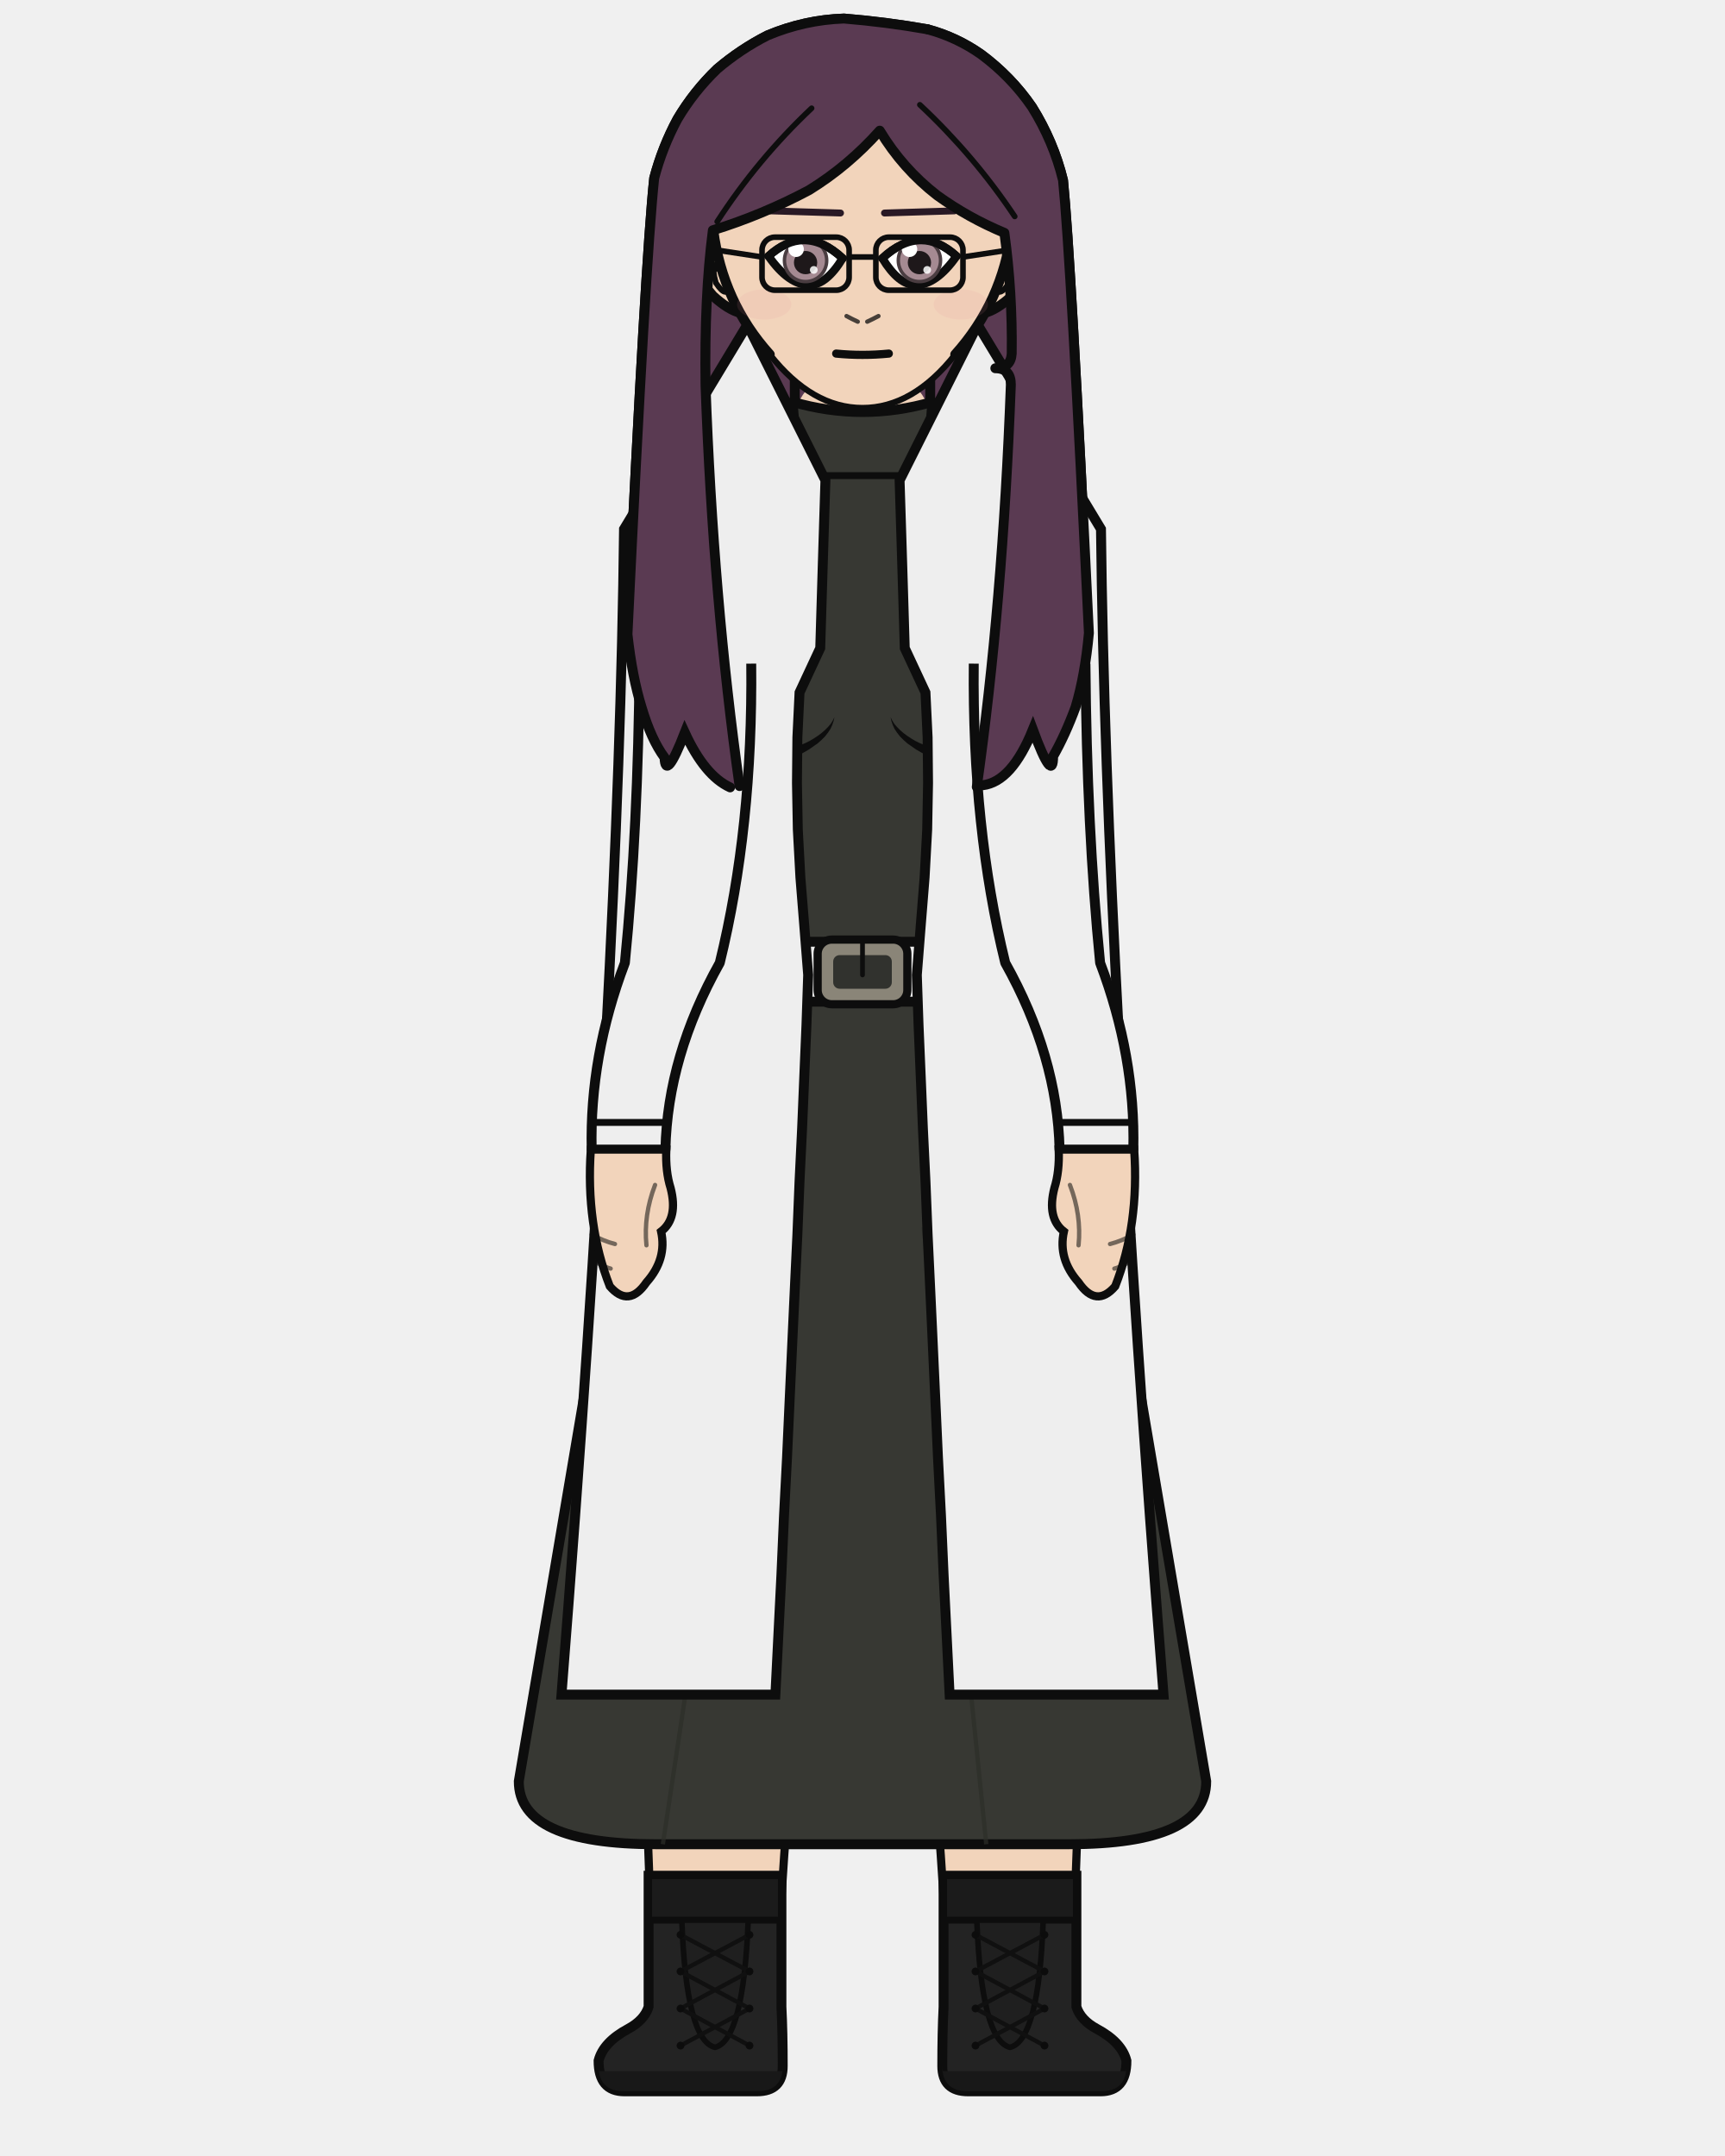
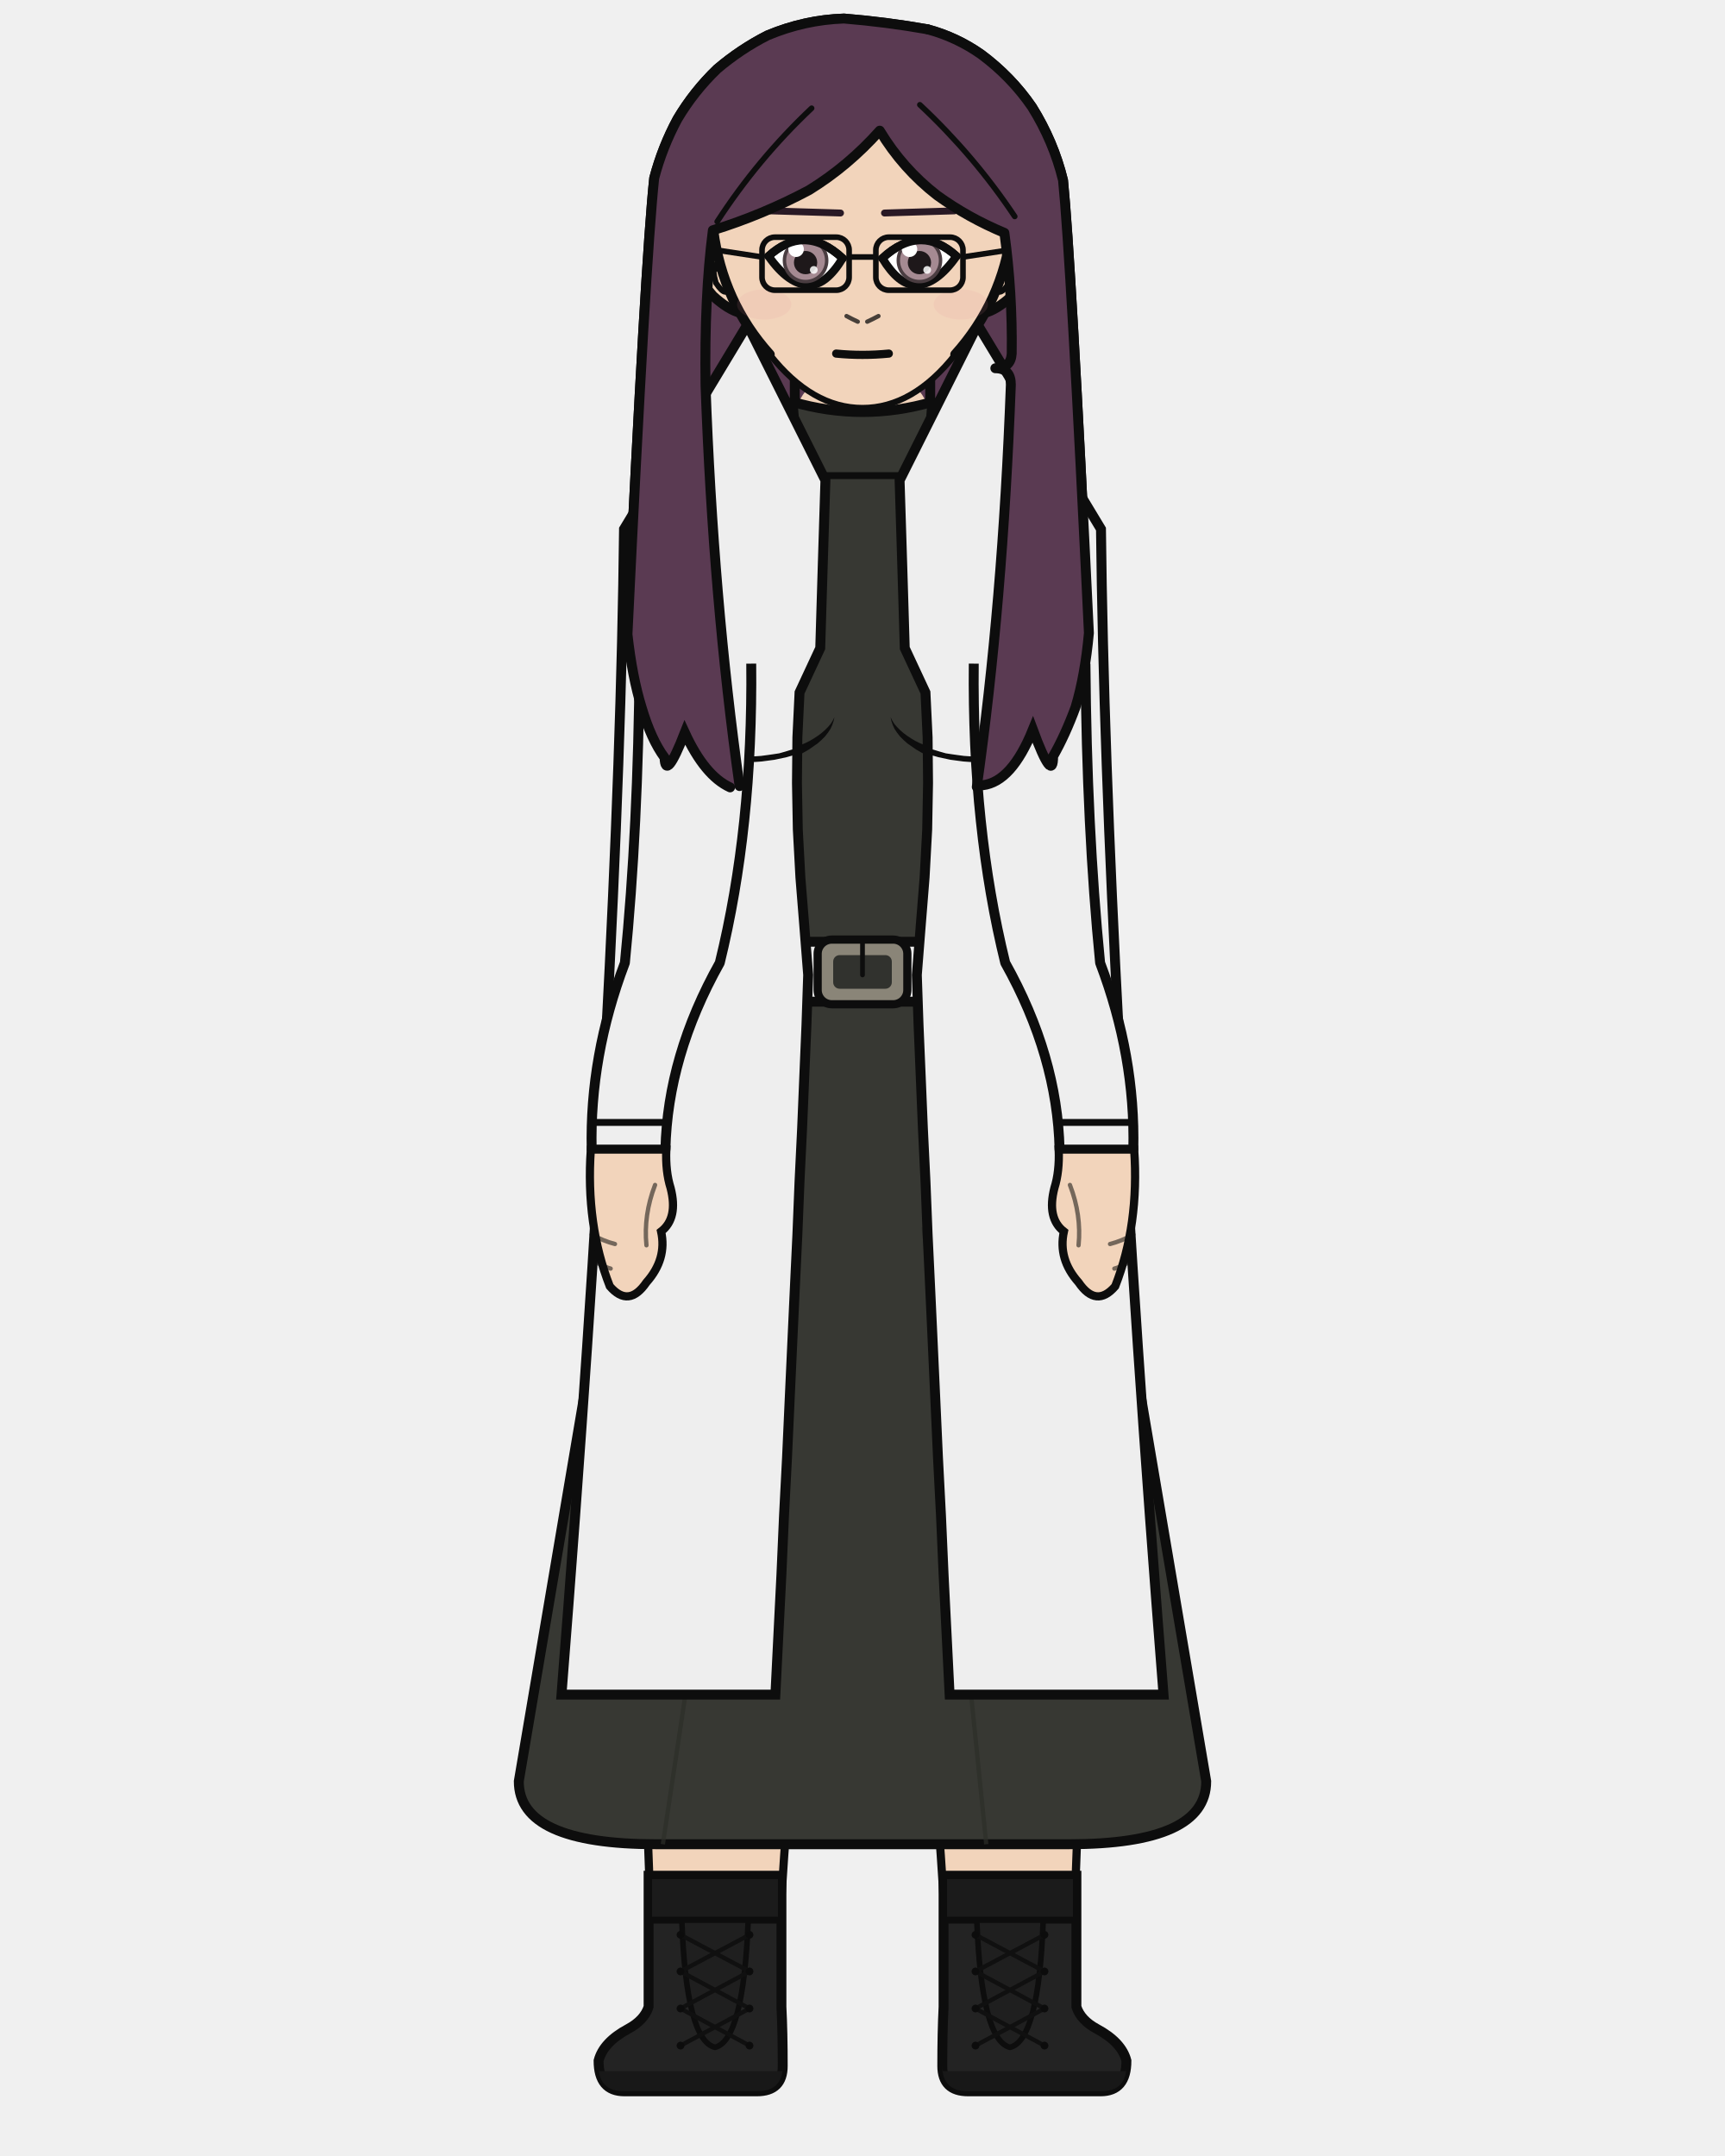
<svg xmlns="http://www.w3.org/2000/svg" width="400" height="500" viewBox="0 0 400 500">
  <defs>
    <clipPath id="hair-front">
      <path d="M 171.5 182.3 Q 165.4 139.1 163.6 89.4 Q 163.3 68.9 165.3 53.4 Q 176.9 49.8 187.6 44.1 Q 196.7 38.5 204.0 30.3 Q 209.3 39.1 217.3 45.3 Q 224.5 50.5 232.9 54.0 Q 234.8 67.9 234.6 82.0 Q 234.4 85.4 230.8 85.4 Q 234.4 85.4 234.4 89.2 Q 232.5 140.2 226.5 182.5 Q 227.2 182.3 227.9 182.1 Q 234.6 181.3 239.5 169.2 Q 244.2 181.9 244.2 175.4 Q 247.0 170.5 249.4 164.0 Q 251.6 156.7 252.5 146.8 Q 248.3 59.6 246.5 41.8 Q 244.3 32.8 239.3 24.8 Q 234.5 17.8 227.5 12.6 Q 221.8 8.6 215.1 6.8 Q 205.5 5.1 195.7 4.3 Q 186.6 4.6 178.0 8.2 Q 171.7 11.4 166.3 16.0 Q 160.9 21.2 157.1 27.6 Q 153.6 34.1 151.7 41.3 Q 149.7 60.0 145.5 147.1 Q 146.6 157.0 148.8 164.1 Q 151.0 171.5 154.1 175.7 Q 154.3 181.4 158.8 169.9 Q 163.4 179.9 169.3 182.6 Q 170.4 182.4 171.5 182.3 Z" />
    </clipPath>
  </defs>
  <path d="M 169.3 182.6 Q 163.4 179.9 158.8 169.9 Q 154.3 181.4 154.1 175.7 Q 151.0 171.5 148.8 164.1 Q 146.6 157.0 145.5 147.1 Q 149.7 60.0 151.7 41.3 Q 153.6 34.1 157.1 27.6 Q 160.9 21.2 166.3 16.0 Q 171.7 11.4 178.0 8.2 Q 186.6 4.6 195.7 4.3 Q 205.5 5.1 215.1 6.8 Q 221.8 8.6 227.5 12.6 Q 234.5 17.8 239.3 24.8 Q 244.3 32.8 246.5 41.8 Q 248.3 59.6 252.5 146.8 Q 251.6 156.7 249.4 164.0 Q 247.0 170.5 244.2 175.4 Q 244.2 181.9 239.5 169.2 Q 234.6 181.3 227.9 182.1 Q 198.6 188.9 169.3 182.6 Z" fill="#5a3a52" />
  <path d="M 169.3 182.6 Q 163.4 179.9 158.8 169.9 Q 154.3 181.4 154.1 175.7 Q 151.0 171.5 148.8 164.1 Q 146.6 157.0 145.5 147.1 Q 149.7 60.0 151.7 41.3 Q 153.6 34.1 157.1 27.6 Q 160.9 21.2 166.3 16.0 Q 171.7 11.4 178.0 8.2 Q 186.6 4.6 195.7 4.3 Q 205.5 5.1 215.1 6.8 Q 221.8 8.6 227.5 12.6 Q 234.5 17.8 239.3 24.8 Q 244.3 32.8 246.5 41.8 Q 248.3 59.6 252.5 146.8 Q 251.6 156.7 249.4 164.0 Q 247.0 170.5 244.2 175.4 Q 244.2 181.9 239.5 169.2 Q 234.6 181.3 227.9 182.1 Q 198.6 188.9 169.3 182.6 Z" fill="none" stroke="#0d0d0d" stroke-width="2.3" stroke-linecap="round" stroke-linejoin="round" />
  <path d="M 184.3 110.4 Q 175.9 128.2 157.6 137.4 Q 151.8 139.1 151.8 145.0 Q 151.8 153.9 155.3 153.9 L 158.8 153.9 Q 157.4 159.1 157.4 164.3 Q 157.5 167.6 159.8 169.0 Q 162.2 170.4 162.3 173.7 Q 162.7 200.3 164.5 223.3 Q 164.5 242.7 164.5 258.5 L 195.4 258.5 L 200.0 258.5 L 204.6 258.5 L 235.5 258.5 Q 235.5 242.7 235.5 223.3 Q 237.3 200.3 237.7 173.7 Q 237.8 170.4 240.2 169.0 Q 242.5 167.6 242.6 164.3 Q 242.6 159.1 241.2 153.9 L 244.7 153.9 Q 248.2 153.9 248.2 145.0 Q 248.2 139.1 242.4 137.4 Q 229.9 119.0 215.7 110.4 Z" fill="#f2d4bb" stroke="#0d0d0d" stroke-width="2.3" />
  <rect x="184.3" y="86.7" width="31.4" height="34.1" rx="11.0" fill="#f2d4bb" />
  <line x1="184.3" y1="86.7" x2="184.3" y2="110.4" stroke="#0d0d0d" stroke-width="2.3" />
  <line x1="215.7" y1="86.7" x2="215.7" y2="110.4" stroke="#0d0d0d" stroke-width="2.3" />
  <path d="M 147.3 225.3 L 252.7 225.3 Q 252.7 326.9 251.2 370.4 Q 250.9 403.7 248.2 465.4 L 220.2 465.4 Q 215.8 370.4 200.0 288.2 Q 184.2 370.4 179.8 465.4 L 151.8 465.4 Q 149.1 403.7 148.8 370.4 Q 147.3 326.9 147.3 225.3 Z" fill="#f2d4bb" stroke="#0d0d0d" stroke-width="1.9" stroke-linejoin="round" />
  <path d="M 147.3 225.3 L 252.7 225.3 L 243.2 298.2 Q 200.0 306.3 156.8 298.2 Z" fill="#e8e4dc" stroke="#0d0d0d" stroke-width="1.9" stroke-linejoin="round" />
  <path d="M 181.2 435.0 L 181.2 465.4 Q 181.5 471.3 181.5 479.1 Q 181.5 485.0 175.5 485.0 L 144.8 485.0 Q 138.8 485.0 138.8 477.9 Q 139.9 473.6 145.7 470.5 Q 149.4 468.5 150.4 465.4 L 150.4 435.0 Z" fill="#232323" stroke="#0d0d0d" stroke-width="2.3" />
  <path d="M 181.5 480.3 L 138.8 480.3 L 138.8 479.1 Q 138.8 485.0 144.8 485.0 L 175.5 485.0 Q 181.5 485.0 181.5 479.1 Z" fill="#181818" />
  <rect x="150.4" y="435.0" width="30.8" height="10.3" fill="#1b1b1b" stroke="#0d0d0d" stroke-width="1.6" />
  <path d="M 158.1 445.3 L 173.5 445.3 Q 172.4 473.2 165.8 474.8 Q 159.1 473.2 158.1 445.3 Z" fill="#1f1f1f" stroke="#0d0d0d" stroke-width="1.3" />
  <line x1="173.8" y1="448.7" x2="157.8" y2="457.2" stroke="#101010" stroke-width="1.0" stroke-linecap="round" />
  <line x1="157.8" y1="448.7" x2="173.8" y2="457.2" stroke="#101010" stroke-width="1.0" stroke-linecap="round" />
  <line x1="173.8" y1="457.2" x2="157.8" y2="465.8" stroke="#101010" stroke-width="1.0" stroke-linecap="round" />
  <line x1="157.8" y1="457.2" x2="173.8" y2="465.8" stroke="#101010" stroke-width="1.0" stroke-linecap="round" />
  <line x1="173.8" y1="465.8" x2="157.8" y2="474.4" stroke="#101010" stroke-width="1.0" stroke-linecap="round" />
  <line x1="157.8" y1="465.8" x2="173.8" y2="474.4" stroke="#101010" stroke-width="1.0" stroke-linecap="round" />
  <circle cx="157.8" cy="448.7" r="0.9" fill="#0c0c0c" />
  <circle cx="173.8" cy="448.7" r="0.9" fill="#0c0c0c" />
  <circle cx="157.8" cy="457.2" r="0.9" fill="#0c0c0c" />
  <circle cx="173.8" cy="457.2" r="0.9" fill="#0c0c0c" />
  <circle cx="157.8" cy="465.8" r="0.9" fill="#0c0c0c" />
  <circle cx="173.8" cy="465.8" r="0.9" fill="#0c0c0c" />
  <circle cx="157.8" cy="474.4" r="0.9" fill="#0c0c0c" />
  <circle cx="173.8" cy="474.4" r="0.9" fill="#0c0c0c" />
  <path d="M 218.8 435.0 L 218.8 465.4 Q 218.5 471.3 218.5 479.1 Q 218.5 485.0 224.5 485.0 L 255.2 485.0 Q 261.2 485.0 261.2 477.9 Q 260.1 473.6 254.3 470.5 Q 250.6 468.5 249.6 465.4 L 249.6 435.0 Z" fill="#232323" stroke="#0d0d0d" stroke-width="2.3" />
  <path d="M 218.5 480.3 L 261.2 480.3 L 261.2 479.1 Q 261.2 485.0 255.2 485.0 L 224.5 485.0 Q 218.5 485.0 218.5 479.1 Z" fill="#181818" />
  <rect x="218.8" y="435.0" width="30.8" height="10.3" fill="#1b1b1b" stroke="#0d0d0d" stroke-width="1.6" />
  <path d="M 226.5 445.3 L 241.9 445.3 Q 240.9 473.2 234.2 474.8 Q 227.6 473.2 226.5 445.3 Z" fill="#1f1f1f" stroke="#0d0d0d" stroke-width="1.3" />
  <line x1="242.2" y1="448.7" x2="226.2" y2="457.2" stroke="#101010" stroke-width="1.0" stroke-linecap="round" />
  <line x1="226.2" y1="448.7" x2="242.2" y2="457.2" stroke="#101010" stroke-width="1.0" stroke-linecap="round" />
  <line x1="242.2" y1="457.2" x2="226.2" y2="465.8" stroke="#101010" stroke-width="1.0" stroke-linecap="round" />
  <line x1="226.2" y1="457.2" x2="242.2" y2="465.8" stroke="#101010" stroke-width="1.0" stroke-linecap="round" />
  <line x1="242.2" y1="465.8" x2="226.2" y2="474.4" stroke="#101010" stroke-width="1.0" stroke-linecap="round" />
  <line x1="226.2" y1="465.8" x2="242.2" y2="474.4" stroke="#101010" stroke-width="1.0" stroke-linecap="round" />
  <circle cx="226.2" cy="448.7" r="0.9" fill="#0c0c0c" />
  <circle cx="242.2" cy="448.7" r="0.9" fill="#0c0c0c" />
  <circle cx="226.2" cy="457.2" r="0.9" fill="#0c0c0c" />
  <circle cx="242.2" cy="457.2" r="0.9" fill="#0c0c0c" />
  <circle cx="226.2" cy="465.8" r="0.9" fill="#0c0c0c" />
  <circle cx="242.2" cy="465.8" r="0.9" fill="#0c0c0c" />
  <circle cx="226.2" cy="474.4" r="0.9" fill="#0c0c0c" />
  <circle cx="242.2" cy="474.4" r="0.9" fill="#0c0c0c" />
  <path d="M 152.5 223.3 L 120.3 413.1 Q 120.3 427.7 152.2 427.7 L 247.8 427.7 Q 279.7 427.7 279.7 413.1 L 247.5 223.3 Z" fill="#373833" stroke="#0d0d0d" stroke-width="2.3" />
  <line x1="175.3" y1="284.6" x2="153.7" y2="427.7" stroke="#2c2d28" stroke-width="1.0" opacity="0.7" />
  <line x1="214.2" y1="284.6" x2="228.7" y2="427.7" stroke="#2c2d28" stroke-width="1.0" opacity="0.7" />
  <path d="M 195.6 103.6 Q 173.0 121.4 145.9 132.3 Q 145.9 153.9 155.4 153.9 Q 154.0 159.1 154.0 164.3 Q 154.3 196.3 161.1 223.3 Q 160.7 224.4 160.7 225.3 L 239.3 225.3 Q 239.3 224.4 238.9 223.3 Q 245.7 196.3 246.0 164.3 Q 246.0 159.1 244.6 153.9 Q 254.1 153.9 254.1 132.3 Q 233.5 112.2 204.4 103.6 L 200.0 108.0 Z" fill="#373833" stroke="#0d0d0d" stroke-width="2.3" />
  <path d="M 154.0 164.3 L 154.3 165.1 L 154.6 165.9 L 155.0 166.7 L 155.5 167.4 L 156.0 168.1 L 156.7 168.8 L 157.4 169.4 L 158.1 170.0 L 158.9 170.7 L 159.8 171.3 L 160.8 171.9 L 161.9 172.4 L 163.0 172.9 L 164.2 173.4 L 165.4 173.8 L 166.7 174.1 L 168.0 174.4 L 169.4 174.6 L 170.8 174.8 L 172.2 174.9 L 173.7 175.0 L 175.1 174.9 L 176.5 174.9 L 177.9 174.7 L 179.3 174.5 L 180.6 174.2 L 182.0 173.9 L 183.2 173.5 L 184.5 173.2 L 185.6 172.8 L 186.8 172.3 L 187.8 171.8 L 188.8 171.2 L 189.7 170.6 L 190.5 170.0 L 191.3 169.3 L 192.0 168.6 L 192.6 167.9 L 193.1 167.1 L 193.5 166.3 L 193.5 166.3 L 193.3 167.2 L 193.0 168.1 L 192.6 169.0 L 192.0 169.9 L 191.3 170.8 L 190.5 171.6 L 189.6 172.4 L 188.6 173.1 L 187.6 173.8 L 186.4 174.5 L 185.2 175.1 L 183.9 175.6 L 182.5 176.0 L 181.1 176.4 L 179.7 176.6 L 178.2 176.9 L 176.7 177.0 L 175.2 177.1 L 173.6 177.1 L 172.1 177.1 L 170.6 177.0 L 169.1 176.8 L 167.6 176.5 L 166.2 176.2 L 164.8 175.9 L 163.5 175.4 L 162.2 174.9 L 160.9 174.4 L 159.8 173.8 L 158.7 173.1 L 157.6 172.4 L 156.7 171.7 L 155.9 170.8 L 155.2 169.9 L 154.7 169.0 L 154.3 168.0 L 154.0 167.1 L 153.9 166.1 L 153.8 165.2 L 154.0 164.3 Z" fill="#0d0d0d" stroke="none" />
  <path d="M 246.0 164.3 L 245.7 165.1 L 245.4 165.9 L 245.0 166.7 L 244.5 167.4 L 244.0 168.1 L 243.3 168.8 L 242.6 169.4 L 241.9 170.0 L 241.1 170.7 L 240.2 171.3 L 239.2 171.9 L 238.1 172.4 L 237.0 172.9 L 235.8 173.4 L 234.6 173.8 L 233.3 174.1 L 232.0 174.4 L 230.6 174.6 L 229.2 174.8 L 227.8 174.9 L 226.3 175.0 L 224.9 174.9 L 223.5 174.9 L 222.1 174.7 L 220.7 174.5 L 219.4 174.2 L 218.0 173.9 L 216.8 173.5 L 215.5 173.2 L 214.4 172.8 L 213.2 172.3 L 212.2 171.8 L 211.2 171.2 L 210.3 170.6 L 209.5 170.0 L 208.7 169.3 L 208.0 168.6 L 207.4 167.9 L 206.9 167.1 L 206.5 166.3 L 206.5 166.3 L 206.7 167.2 L 207.0 168.1 L 207.4 169.0 L 208.0 169.9 L 208.7 170.8 L 209.5 171.6 L 210.4 172.4 L 211.4 173.1 L 212.4 173.8 L 213.6 174.5 L 214.8 175.1 L 216.1 175.6 L 217.5 176.0 L 218.9 176.4 L 220.3 176.6 L 221.8 176.9 L 223.3 177.0 L 224.8 177.1 L 226.4 177.1 L 227.9 177.1 L 229.4 177.0 L 230.9 176.8 L 232.4 176.5 L 233.8 176.2 L 235.2 175.9 L 236.5 175.4 L 237.8 174.9 L 239.1 174.4 L 240.2 173.8 L 241.3 173.1 L 242.4 172.4 L 243.3 171.7 L 244.1 170.8 L 244.8 169.9 L 245.3 169.0 L 245.7 168.0 L 246.0 167.1 L 246.1 166.1 L 246.2 165.2 L 246.0 164.3 Z" fill="#0d0d0d" stroke="none" />
  <rect x="149.9" y="218.4" width="100.1" height="13.8" fill="#ececec" stroke="none" />
  <line x1="149.9" y1="218.4" x2="250.1" y2="218.4" stroke="#0d0d0d" stroke-width="2.3" />
  <line x1="149.9" y1="232.3" x2="250.1" y2="232.3" stroke="#0d0d0d" stroke-width="2.3" />
  <rect x="189.6" y="217.9" width="20.8" height="15.0" rx="3.3" fill="#8a8578" stroke="#0d0d0d" stroke-width="1.9" />
  <rect x="193.2" y="221.5" width="13.6" height="7.8" rx="1.5" fill="#31322e" />
  <line x1="200.0" y1="217.9" x2="200.0" y2="226.1" stroke="#0d0d0d" stroke-width="1.1" stroke-linecap="round" />
  <rect x="168.1" y="216.6" width="5.4" height="17.6" rx="1.6" fill="#ececec" stroke="#0d0d0d" stroke-width="1.3" />
  <rect x="226.5" y="216.6" width="5.4" height="17.6" rx="1.6" fill="#ececec" stroke="#0d0d0d" stroke-width="1.3" />
  <path d="M 183.8 93.2 Q 200.0 97.9 216.2 93.2 L 214.9 110.3 L 185.1 110.3 Z" fill="#373833" stroke="none" />
  <path d="M 185.1 110.3 L 183.8 93.2 Q 200.0 97.9 216.2 93.2 L 214.9 110.3" fill="none" stroke="#0d0d0d" stroke-width="2.3" stroke-linejoin="round" />
  <line x1="185.1" y1="110.3" x2="214.9" y2="110.3" stroke="#0d0d0d" stroke-width="1.6" stroke-linecap="round" />
  <path d="M 191.4 111.4 L 173.3 75.3 L 144.7 122.7 Q 143.6 223.3 130.2 393.0 L 179.8 393.0 L 180.5 379.0 L 181.2 365.1 L 181.8 351.5 L 182.5 338.0 L 183.1 324.8 L 183.7 311.8 L 184.3 298.9 L 184.9 286.3 L 185.4 273.9 L 186.0 261.6 L 186.5 249.6 L 187.0 237.8 L 187.4 226.1 L 186.5 214.7 L 185.6 203.5 L 185.0 192.4 L 184.8 181.6 L 184.9 171.0 L 185.4 160.6 L 190.2 150.3 L 190.5 140.3 L 190.8 130.5 L 191.1 120.9 L 191.4 111.4 Z" fill="#eeeeee" stroke="#0d0d0d" stroke-width="2.3" />
  <path d="M 208.6 111.4 L 226.7 75.3 L 255.3 122.7 Q 256.4 223.3 269.8 393.0 L 220.2 393.0 L 219.5 379.0 L 218.8 365.1 L 218.2 351.5 L 217.5 338.0 L 216.9 324.8 L 216.3 311.8 L 215.7 298.9 L 215.1 286.3 L 214.6 273.9 L 214.0 261.6 L 213.5 249.6 L 213.0 237.8 L 212.6 226.1 L 213.5 214.7 L 214.4 203.5 L 215.0 192.4 L 215.2 181.6 L 215.1 171.0 L 214.6 160.6 L 209.8 150.3 L 209.5 140.3 L 209.2 130.5 L 208.9 120.9 L 208.6 111.4 Z" fill="#eeeeee" stroke="#0d0d0d" stroke-width="2.3" />
+   <defs>
+     <mask id="coat-bust-39cf598d32" maskUnits="userSpaceOnUse" x="0" y="0" width="400" height="500">
+       <path d="M 191.4 111.4 L 173.3 75.3 L 144.7 122.7 Q 143.6 223.3 130.2 393.0 L 179.8 393.0 L 180.5 379.0 L 181.2 365.1 L 181.8 351.5 L 182.5 338.0 L 183.1 324.8 L 183.7 311.8 L 184.3 298.9 L 184.9 286.3 L 185.4 273.9 L 186.0 261.6 L 186.5 249.6 L 187.0 237.8 L 187.4 226.1 L 186.5 214.7 L 185.6 203.5 L 185.0 192.4 L 184.8 181.6 L 184.9 171.0 L 185.4 160.6 L 190.2 150.3 L 190.5 140.3 L 190.8 130.5 L 191.1 120.9 L 191.4 111.4 Z" fill="white" />
+       <path d="M 208.6 111.4 L 226.7 75.3 L 255.3 122.7 Q 256.4 223.3 269.8 393.0 L 220.2 393.0 L 219.5 379.0 L 218.8 365.1 L 218.2 351.5 L 217.5 338.0 L 216.9 324.8 L 216.3 311.8 L 215.7 298.9 L 215.1 286.3 L 214.6 273.9 L 214.0 261.6 L 213.5 249.6 L 213.0 237.8 L 212.6 226.1 L 213.5 214.7 L 214.4 203.5 L 215.0 192.4 L 215.2 181.6 L 215.1 171.0 L 214.6 160.6 L 209.8 150.3 L 209.5 140.3 L 209.2 130.5 L 208.9 120.9 L 208.6 111.4 Z" fill="white" />
+     </mask>
+   </defs>
+   <g mask="url(#coat-bust-39cf598d32)">
+     <path d="M 154.0 164.3 L 154.2 165.1 L 154.5 166.0 L 154.8 166.8 L 155.2 167.5 L 155.8 168.3 L 156.4 169.0 L 157.1 169.7 L 157.8 170.4 L 158.7 171.0 L 159.6 171.7 L 160.6 172.3 L 161.7 172.8 L 162.8 173.3 L 164.0 173.8 L 165.3 174.2 L 166.6 174.6 L 168.0 174.8 L 169.4 175.1 L 170.8 175.2 L 172.2 175.3 L 173.7 175.4 L 175.1 175.4 L 176.5 175.3 L 178.0 175.1 L 179.4 174.9 L 180.7 174.7 L 182.1 174.3 L 183.4 173.9 L 184.6 173.6 L 185.8 173.1 L 186.9 172.6 L 188.0 172.0 L 189.0 171.5 L 189.9 170.8 L 190.7 170.1 L 191.4 169.4 L 192.1 168.7 L 192.6 167.9 L 193.1 167.1 L 193.5 166.3 L 193.5 166.3 L 193.3 167.2 L 192.9 168.1 L 192.4 168.9 L 191.8 169.8 L 191.1 170.6 L 190.3 171.4 L 189.5 172.1 L 188.5 172.8 L 187.4 173.5 L 186.3 174.1 L 185.0 174.7 L 183.8 175.2 L 182.4 175.6 L 181.0 175.9 L 179.6 176.2 L 178.1 176.4 L 176.6 176.6 L 175.2 176.7 L 173.6 176.7 L 172.1 176.6 L 170.7 176.5 L 169.2 176.4 L 167.7 176.1 L 166.3 175.8 L 164.9 175.5 L 163.6 175.0 L 162.3 174.5 L 161.1 174.0 L 160.0 173.4 L 158.9 172.8 L 157.9 172.1 L 157.0 171.3 L 156.2 170.6 L 155.5 169.7 L 155.0 168.8 L 154.5 167.9 L 154.2 167.0 L 154.0 166.1 L 153.9 165.2 L 154.0 164.3 Z" fill="#0d0d0d" stroke="none" />
+     <path d="M 246.0 164.3 L 245.8 165.1 L 245.5 166.0 L 245.2 166.8 L 244.8 167.5 L 244.2 168.3 L 243.6 169.0 L 242.9 169.7 L 242.2 170.4 L 241.3 171.0 L 240.4 171.7 L 239.4 172.3 L 238.3 172.8 L 237.2 173.3 L 236.0 173.8 L 234.7 174.2 L 233.4 174.6 L 232.0 174.8 L 230.6 175.1 L 229.2 175.2 L 227.8 175.3 L 226.3 175.4 L 224.9 175.4 L 223.5 175.3 L 222.0 175.1 L 220.6 174.9 L 219.3 174.7 L 217.9 174.3 L 216.6 173.9 L 215.4 173.6 L 214.2 173.1 L 213.1 172.6 L 212.0 172.0 L 211.0 171.5 L 210.1 170.8 L 209.3 170.1 L 208.6 169.4 L 207.9 168.7 L 207.4 167.9 L 206.9 167.1 L 206.5 166.3 L 206.5 166.3 L 206.7 167.2 L 207.1 168.1 L 207.6 168.9 L 208.2 169.8 L 208.9 170.6 L 209.7 171.4 L 210.5 172.1 L 211.5 172.8 L 212.6 173.5 L 213.7 174.1 L 215.0 174.7 L 216.2 175.2 L 217.6 175.6 L 219.0 175.9 L 220.4 176.2 L 221.9 176.4 L 223.4 176.6 L 224.8 176.7 L 226.4 176.7 L 227.9 176.6 L 229.3 176.5 L 230.8 176.4 L 232.3 176.1 L 233.7 175.8 L 235.1 175.5 L 236.4 175.0 L 237.7 174.5 L 238.9 174.0 L 240.0 173.4 L 241.1 172.8 L 242.1 172.1 L 243.0 171.3 L 243.8 170.6 L 244.5 169.7 L 245.0 168.8 L 245.5 167.9 L 245.8 167.0 L 246.0 166.1 L 246.1 165.2 L 246.0 164.3 Z" fill="#0d0d0d" stroke="none" />
+   </g>
  <path d="M 174.2 153.9 L 148.3 153.9 Q 148.0 192.0 144.9 223.3 Q 136.7 244.9 137.2 266.6 L 154.3 266.6 Q 154.8 244.9 166.9 223.3 Q 174.6 192.0 174.2 153.9 Z" fill="#eeeeee" stroke="none" />
  <path d="M 148.3 153.9 Q 148.0 192.0 144.9 223.3 Q 136.7 244.9 137.2 266.6 L 154.3 266.6 Q 154.8 244.9 166.9 223.3 Q 174.6 192.0 174.2 153.9 " fill="none" stroke="#0d0d0d" stroke-width="2.3" stroke-linejoin="round" />
  <line x1="137.2" y1="260.3" x2="154.3" y2="260.3" stroke="#0d0d0d" stroke-width="1.6" stroke-linecap="round" />
  <path d="M 137.0 266.6 Q 135.8 284.0 141.4 298.3 Q 145.8 303.4 149.9 297.4 Q 154.7 292.0 153.3 285.6 Q 157.3 282.5 155.5 275.5 Q 154.3 271.7 154.5 266.6 Z" fill="#f2d4bb" stroke="#0d0d0d" stroke-width="1.9" />
  <path d="M 151.9 274.8 Q 149.2 281.8 149.9 288.8" fill="none" stroke="#0d0d0d" stroke-width="1.0" opacity="0.55" stroke-linecap="round" />
  <path d="M 137.2 286.3 Q 139.9 287.8 142.6 288.5" fill="none" stroke="#0d0d0d" stroke-width="1.0" opacity="0.55" stroke-linecap="round" />
  <path d="M 137.2 292.0 Q 139.4 293.6 141.6 294.2" fill="none" stroke="#0d0d0d" stroke-width="1.0" opacity="0.55" stroke-linecap="round" />
  <path d="M 225.8 153.9 L 251.7 153.9 Q 252.0 192.0 255.1 223.3 Q 263.3 244.9 262.8 266.6 L 245.7 266.6 Q 245.2 244.9 233.1 223.3 Q 225.4 192.0 225.8 153.9 Z" fill="#eeeeee" stroke="none" />
  <path d="M 251.7 153.9 Q 252.0 192.0 255.1 223.3 Q 263.3 244.9 262.8 266.6 L 245.7 266.6 Q 245.2 244.9 233.1 223.3 Q 225.4 192.0 225.8 153.9 " fill="none" stroke="#0d0d0d" stroke-width="2.3" stroke-linejoin="round" />
  <line x1="245.7" y1="260.3" x2="262.8" y2="260.3" stroke="#0d0d0d" stroke-width="1.6" stroke-linecap="round" />
  <path d="M 263.0 266.6 Q 264.2 284.0 258.6 298.3 Q 254.2 303.4 250.1 297.4 Q 245.3 292.0 246.7 285.6 Q 242.7 282.5 244.5 275.5 Q 245.7 271.7 245.5 266.6 Z" fill="#f2d4bb" stroke="#0d0d0d" stroke-width="1.9" />
  <path d="M 248.1 274.8 Q 250.8 281.8 250.1 288.8" fill="none" stroke="#0d0d0d" stroke-width="1.0" opacity="0.55" stroke-linecap="round" />
  <path d="M 262.8 286.3 Q 260.1 287.8 257.4 288.5" fill="none" stroke="#0d0d0d" stroke-width="1.0" opacity="0.55" stroke-linecap="round" />
  <path d="M 262.8 292.0 Q 260.6 293.6 258.4 294.2" fill="none" stroke="#0d0d0d" stroke-width="1.0" opacity="0.55" stroke-linecap="round" />
  <path d="M 165.6 54.5 Q 163.3 54.7 162.0 57.0 Q 161.0 59.5 162.0 63.6 Q 163.4 66.5 165.3 68.6 Q 168.9 71.9 171.8 72.6 Z" fill="#f2d4bb" />
  <path d="M 165.6 54.5 Q 163.3 54.7 162.0 57.0 Q 161.0 59.5 162.0 63.6 Q 163.4 66.5 165.3 68.6 Q 168.9 71.9 171.8 72.6" fill="none" stroke="#0d0d0d" stroke-width="2.3" stroke-linecap="round" />
  <path d="M 163.1 61.8 Q 162.5 59.8 162.8 59.1 Q 163.2 58.7 164.0 59.2 Q 164.9 60.6 165.9 62.3 Q 165.1 62.3 166.0 65.6 Q 167.4 67.7 168.2 67.7" fill="none" stroke="#0d0d0d" stroke-width="1.3" stroke-linecap="round" />
  <path d="M 234.4 54.5 Q 236.7 54.7 238.0 57.0 Q 239.0 59.5 238.0 63.6 Q 236.6 66.5 234.7 68.6 Q 231.1 71.9 228.2 72.6 Z" fill="#f2d4bb" />
  <path d="M 234.4 54.5 Q 236.7 54.7 238.0 57.0 Q 239.0 59.5 238.0 63.6 Q 236.6 66.5 234.7 68.6 Q 231.1 71.9 228.2 72.6" fill="none" stroke="#0d0d0d" stroke-width="2.3" stroke-linecap="round" />
  <path d="M 236.9 61.8 Q 237.5 59.8 237.2 59.1 Q 236.8 58.7 236.0 59.2 Q 235.1 60.6 234.1 62.3 Q 234.9 62.3 234.0 65.6 Q 232.6 67.7 231.8 67.7" fill="none" stroke="#0d0d0d" stroke-width="1.3" stroke-linecap="round" />
  <path d="M 200.0 14.1 Q 214.6 14.1 225.0 25.6 Q 235.3 37.1 234.6 53.4 Q 232.4 70.1 221.5 82.2 Q 211.7 94.6 200.0 94.6 Q 188.3 94.6 178.5 82.2 Q 167.6 70.1 165.4 53.4 Q 164.7 37.1 175.0 25.6 Q 185.4 14.1 200.0 14.1 Z" fill="#f2d4bb" />
  <path d="M 178.5 82.2 Q 167.6 70.1 165.4 53.4 Q 164.7 37.1 175.0 25.6 Q 185.4 14.1 200.0 14.1 Q 214.6 14.1 225.0 25.6 Q 235.3 37.1 234.6 53.4 Q 232.4 70.1 221.5 82.2" fill="none" stroke="#0d0d0d" stroke-width="2.3" stroke-linecap="round" />
  <path d="M 221.5 82.2 Q 211.7 94.6 200.0 94.6 Q 188.3 94.6 178.5 82.2" fill="none" stroke="#0d0d0d" stroke-width="1.4" stroke-linecap="round" />
  <line x1="194.9" y1="49.4" x2="178.7" y2="48.9" stroke="#291925" stroke-width="1.6" stroke-linecap="round" />
  <defs>
    <clipPath id="eye-l">
      <path d="M 195.4 59.9 Q 190.9 55.7 186.4 55.7 Q 182.3 55.7 178.2 59.4 Q 182.9 66.1 187.7 66.1 Q 191.6 66.1 195.4 59.9 Z" />
    </clipPath>
  </defs>
  <path d="M 195.4 59.9 Q 190.9 55.7 186.4 55.7 Q 182.3 55.7 178.2 59.4 Q 182.9 66.1 187.7 66.1 Q 191.6 66.1 195.4 59.9 Z" fill="white" stroke="#0d0d0d" stroke-width="1.9" />
  <g clip-path="url(#eye-l)">
    <circle cx="186.8" cy="60.4" r="5.3" fill="#4a3d41" />
    <circle cx="186.8" cy="60.4" r="4.5" fill="#a58a92" />
    <circle cx="186.8" cy="60.9" r="2.7" fill="#1e181a" />
    <circle cx="184.6" cy="57.8" r="1.8" fill="white" />
    <circle cx="188.7" cy="62.6" r="0.9" fill="white" opacity="0.85" />
  </g>
  <path d="M 195.4 59.9 Q 190.9 55.7 186.4 55.7 Q 182.3 55.7 178.2 59.4" fill="none" stroke="#0d0d0d" stroke-width="1.9" stroke-linecap="round" />
  <line x1="205.1" y1="49.4" x2="221.3" y2="48.9" stroke="#291925" stroke-width="1.6" stroke-linecap="round" />
  <defs>
    <clipPath id="eye-r">
      <path d="M 204.6 59.9 Q 209.1 55.7 213.6 55.7 Q 217.7 55.7 221.8 59.4 Q 217.1 66.1 212.3 66.1 Q 208.4 66.1 204.6 59.9 Z" />
    </clipPath>
  </defs>
  <path d="M 204.6 59.9 Q 209.1 55.7 213.6 55.7 Q 217.7 55.7 221.8 59.4 Q 217.1 66.1 212.3 66.1 Q 208.4 66.1 204.6 59.9 Z" fill="white" stroke="#0d0d0d" stroke-width="1.9" />
  <g clip-path="url(#eye-r)">
    <circle cx="213.2" cy="60.4" r="5.3" fill="#4a3d41" />
    <circle cx="213.2" cy="60.4" r="4.5" fill="#a58a92" />
    <circle cx="213.2" cy="60.9" r="2.7" fill="#1e181a" />
    <circle cx="210.9" cy="57.8" r="1.8" fill="white" />
    <circle cx="215.0" cy="62.6" r="0.9" fill="white" opacity="0.85" />
  </g>
  <path d="M 204.6 59.9 Q 209.1 55.7 213.6 55.7 Q 217.7 55.7 221.8 59.4" fill="none" stroke="#0d0d0d" stroke-width="1.9" stroke-linecap="round" />
  <path d="M 196.3 73.3 Q 197.6 74.0 198.9 74.6" fill="none" stroke="#0d0d0d" stroke-width="1.0" opacity="0.75" stroke-linecap="round" />
  <path d="M 203.7 73.3 Q 202.4 74.0 201.1 74.6" fill="none" stroke="#0d0d0d" stroke-width="1.0" opacity="0.75" stroke-linecap="round" />
  <path d="M 193.9 82.0 Q 200.0 82.6 206.1 82.0" fill="none" stroke="#0d0d0d" stroke-width="1.9" stroke-linecap="round" />
  <ellipse cx="177.2" cy="70.6" rx="6.3" ry="3.5" fill="#e8879a" opacity="0.11" />
  <ellipse cx="222.8" cy="70.6" rx="6.3" ry="3.5" fill="#e8879a" opacity="0.11" />
  <rect x="176.7" y="55.0" width="20.2" height="12.3" rx="3.0" fill="none" stroke="#0d0d0d" stroke-width="1.3" />
  <rect x="203.1" y="55.0" width="20.2" height="12.3" rx="3.0" fill="none" stroke="#0d0d0d" stroke-width="1.3" />
  <path d="M 196.9 59.6 L 203.1 59.6" fill="none" stroke="#0d0d0d" stroke-width="1.3" />
  <path d="M 176.7 59.6 L 166.2 58.0" fill="none" stroke="#0d0d0d" stroke-width="1.3" />
  <path d="M 223.3 59.6 L 233.8 58.0" fill="none" stroke="#0d0d0d" stroke-width="1.3" />
  <path d="M 171.5 182.3 Q 165.4 139.1 163.6 89.4 Q 163.3 68.9 165.3 53.4 Q 176.9 49.8 187.6 44.1 Q 196.7 38.5 204.0 30.3 Q 209.3 39.1 217.3 45.3 Q 224.5 50.5 232.9 54.0 Q 234.8 67.9 234.6 82.0 Q 234.4 85.4 230.8 85.4 Q 234.4 85.4 234.4 89.2 Q 232.5 140.2 226.5 182.5 Q 227.2 182.3 227.9 182.1 Q 234.6 181.3 239.5 169.2 Q 244.2 181.9 244.2 175.4 Q 247.0 170.5 249.4 164.0 Q 251.6 156.7 252.5 146.8 Q 248.3 59.6 246.5 41.8 Q 244.3 32.8 239.3 24.8 Q 234.5 17.8 227.5 12.6 Q 221.8 8.6 215.1 6.8 Q 205.5 5.1 195.7 4.3 Q 186.6 4.6 178.0 8.2 Q 171.7 11.4 166.3 16.0 Q 160.9 21.2 157.1 27.6 Q 153.6 34.1 151.7 41.3 Q 149.7 60.0 145.5 147.1 Q 146.6 157.0 148.8 164.1 Q 151.0 171.5 154.1 175.7 Q 154.3 181.4 158.8 169.9 Q 163.4 179.9 169.3 182.6 Q 170.4 182.4 171.5 182.3 Z" fill="#5a3a52" />
  <path d="M 171.5 182.3 Q 165.4 139.1 163.6 89.4 Q 163.3 68.9 165.3 53.4 Q 176.9 49.8 187.6 44.1 Q 196.7 38.5 204.0 30.3 Q 209.3 39.1 217.3 45.3 Q 224.5 50.5 232.9 54.0 Q 234.8 67.9 234.6 82.0 Q 234.4 85.4 230.8 85.4 Q 234.4 85.4 234.4 89.2 Q 232.5 140.2 226.5 182.5" fill="none" stroke="#0d0d0d" stroke-width="2.3" stroke-linecap="round" stroke-linejoin="round" />
  <path d="M 227.9 182.1 Q 234.6 181.3 239.5 169.2 Q 244.2 181.9 244.2 175.4 Q 247.0 170.5 249.4 164.0 Q 251.6 156.7 252.5 146.8 Q 248.3 59.6 246.5 41.8 Q 244.3 32.8 239.3 24.8 Q 234.5 17.8 227.5 12.6 Q 221.8 8.6 215.1 6.8" fill="none" stroke="#0d0d0d" stroke-width="2.3" stroke-linecap="round" />
  <path d="M 169.3 182.6 Q 163.4 179.9 158.8 169.9 Q 154.3 181.4 154.1 175.7 Q 151.0 171.5 148.8 164.1 Q 146.6 157.0 145.5 147.1 Q 149.7 60.0 151.7 41.3 Q 153.6 34.1 157.1 27.6 Q 160.9 21.2 166.3 16.0 Q 171.7 11.4 178.0 8.2 Q 186.6 4.6 195.7 4.3 Q 205.5 5.1 215.1 6.8" fill="none" stroke="#0d0d0d" stroke-width="2.3" stroke-linecap="round" />
  <path d="M 188.2 25.1 Q 175.7 36.9 166.3 51.4" fill="none" stroke="#0d0d0d" stroke-width="1.3" stroke-linecap="round" clip-path="url(#hair-front)" />
  <path d="M 213.3 24.3 Q 225.9 36.1 235.3 50.2" fill="none" stroke="#0d0d0d" stroke-width="1.3" stroke-linecap="round" clip-path="url(#hair-front)" />
  <path d="M 121.4 61.1 Q 115.2 107.3 118.3 153.5" fill="none" stroke="#0d0d0d" stroke-width="1.3" stroke-linecap="round" clip-path="url(#hair-front)" />
  <path d="M 278.6 61.1 Q 284.8 107.3 281.7 153.5" fill="none" stroke="#0d0d0d" stroke-width="1.3" stroke-linecap="round" clip-path="url(#hair-front)" />
</svg>
